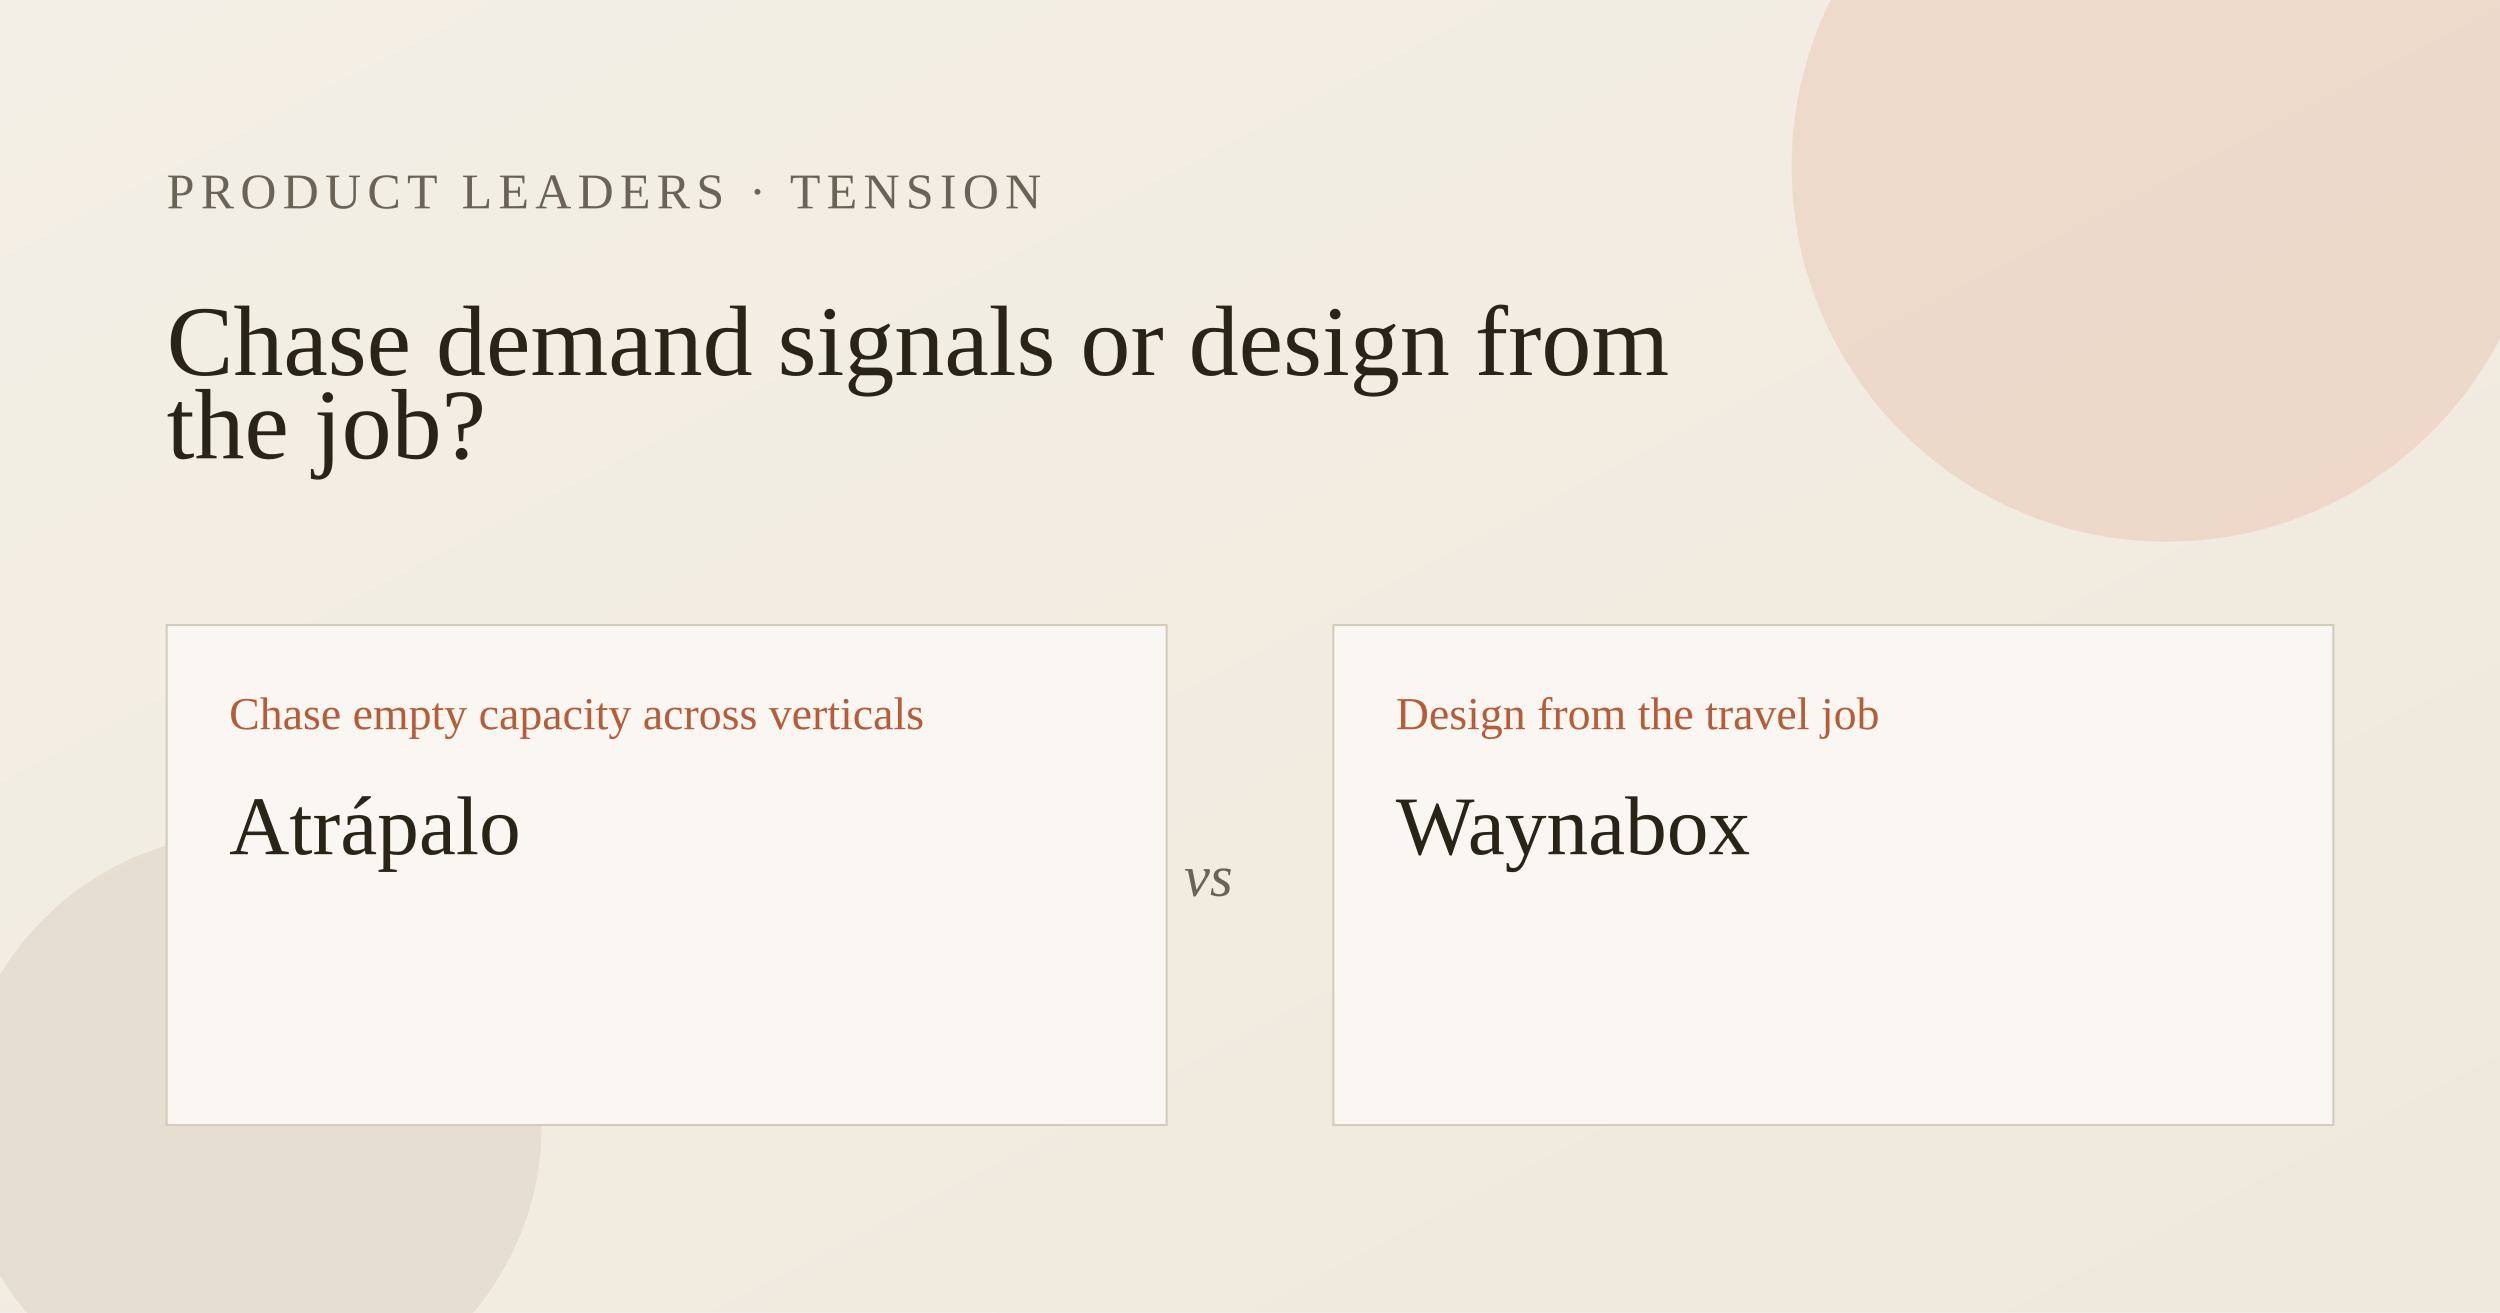
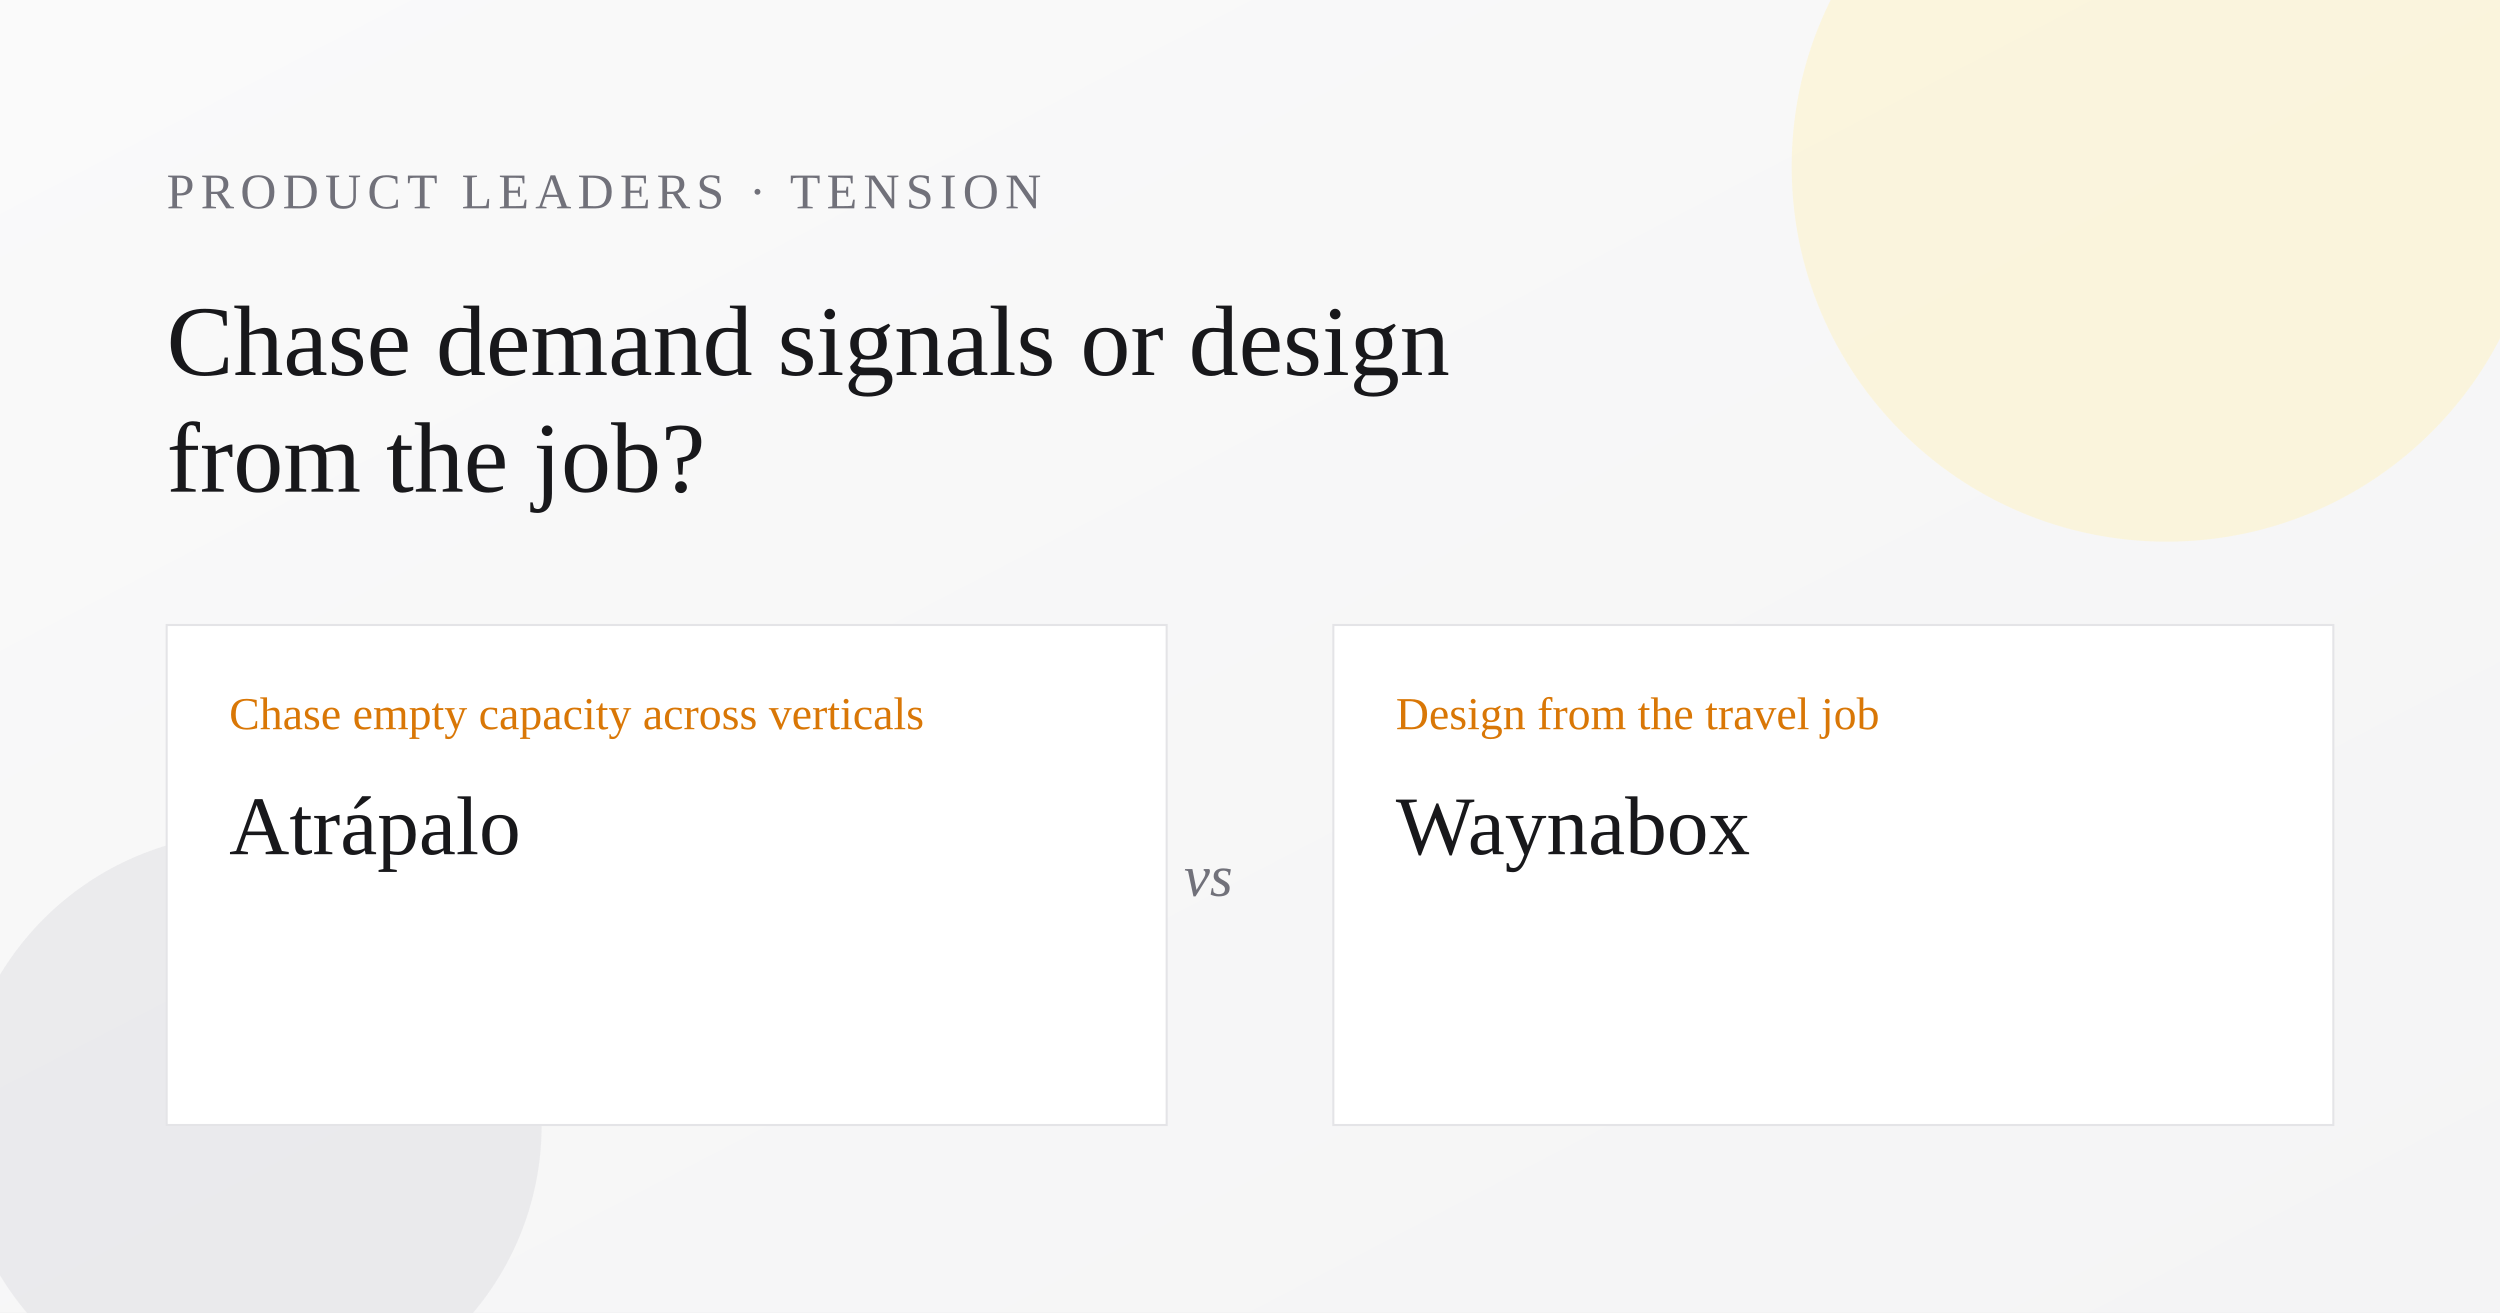
<svg xmlns="http://www.w3.org/2000/svg" width="1200" height="630" viewBox="0 0 1200 630" role="img" aria-label="Chase demand signals or design from the job?">
  <defs>
    <linearGradient id="bg" x1="0" y1="0" x2="1" y2="1">
-       <stop offset="0%" stop-color="#f4efe6" />
-       <stop offset="100%" stop-color="#efe8dc" />
+       <stop offset="0%" stop-color="#fafafa" />
+       <stop offset="100%" stop-color="#f4f4f5" />
    </linearGradient>
  </defs>
  <rect width="1200" height="630" fill="url(#bg)" />
-   <circle cx="1040" cy="80" r="180" fill="#e8c4b0" opacity="0.45" />
-   <circle cx="120" cy="540" r="140" fill="#ddd4c4" opacity="0.55" />
-   <text x="80" y="100" font-family="Georgia, 'Times New Roman', serif" font-size="24" fill="#6b6358" letter-spacing="3">PRODUCT LEADERS · TENSION</text>
-   <text x="80" y="180" font-family="Georgia, 'Times New Roman', serif" font-size="48" fill="#2a2318">
-     <tspan x="80" dy="0">Chase demand signals or design from</tspan>
-     <tspan x="80" dy="40">the job?</tspan>
+   <circle cx="1040" cy="80" r="180" fill="#fef3c7" opacity="0.55" />
+   <circle cx="120" cy="540" r="140" fill="#e4e4e7" opacity="0.65" />
+   <text x="80" y="100" font-family="Georgia, 'Times New Roman', serif" font-size="24" fill="#71717a" letter-spacing="3">PRODUCT LEADERS · TENSION</text>
+   <text x="80" y="180" font-family="Georgia, 'Times New Roman', serif" font-size="48" fill="#18181b">
+     <tspan x="80" dy="0">Chase demand signals or design</tspan>
+     <tspan x="80" dy="56">from the job?</tspan>
  </text>
-   <rect x="80" y="300" width="480" height="240" fill="#faf7f2" stroke="#d4cbbd" />
-   <rect x="640" y="300" width="480" height="240" fill="#faf7f2" stroke="#d4cbbd" />
-   <text x="110" y="350" font-family="Georgia, 'Times New Roman', serif" font-size="22" fill="#b85c38">Chase empty capacity across verticals</text>
-   <text x="110" y="410" font-family="Georgia, 'Times New Roman', serif" font-size="40" fill="#2a2318">Atrápalo</text>
-   <text x="670" y="350" font-family="Georgia, 'Times New Roman', serif" font-size="22" fill="#b85c38">Design from the travel job</text>
-   <text x="670" y="410" font-family="Georgia, 'Times New Roman', serif" font-size="40" fill="#2a2318">Waynabox</text>
-   <text x="580" y="430" font-family="Georgia, 'Times New Roman', serif" font-size="28" font-style="italic" fill="#6b6358" text-anchor="middle">vs</text>
+   <rect x="80" y="300" width="480" height="240" fill="#ffffff" stroke="#e4e4e7" />
+   <rect x="640" y="300" width="480" height="240" fill="#ffffff" stroke="#e4e4e7" />
+   <text x="110" y="350" font-family="Georgia, 'Times New Roman', serif" font-size="22" fill="#d97706">Chase empty capacity across verticals</text>
+   <text x="110" y="410" font-family="Georgia, 'Times New Roman', serif" font-size="40" fill="#18181b">Atrápalo</text>
+   <text x="670" y="350" font-family="Georgia, 'Times New Roman', serif" font-size="22" fill="#d97706">Design from the travel job</text>
+   <text x="670" y="410" font-family="Georgia, 'Times New Roman', serif" font-size="40" fill="#18181b">Waynabox</text>
+   <text x="580" y="430" font-family="Georgia, 'Times New Roman', serif" font-size="28" font-style="italic" fill="#71717a" text-anchor="middle">vs</text>
</svg>
